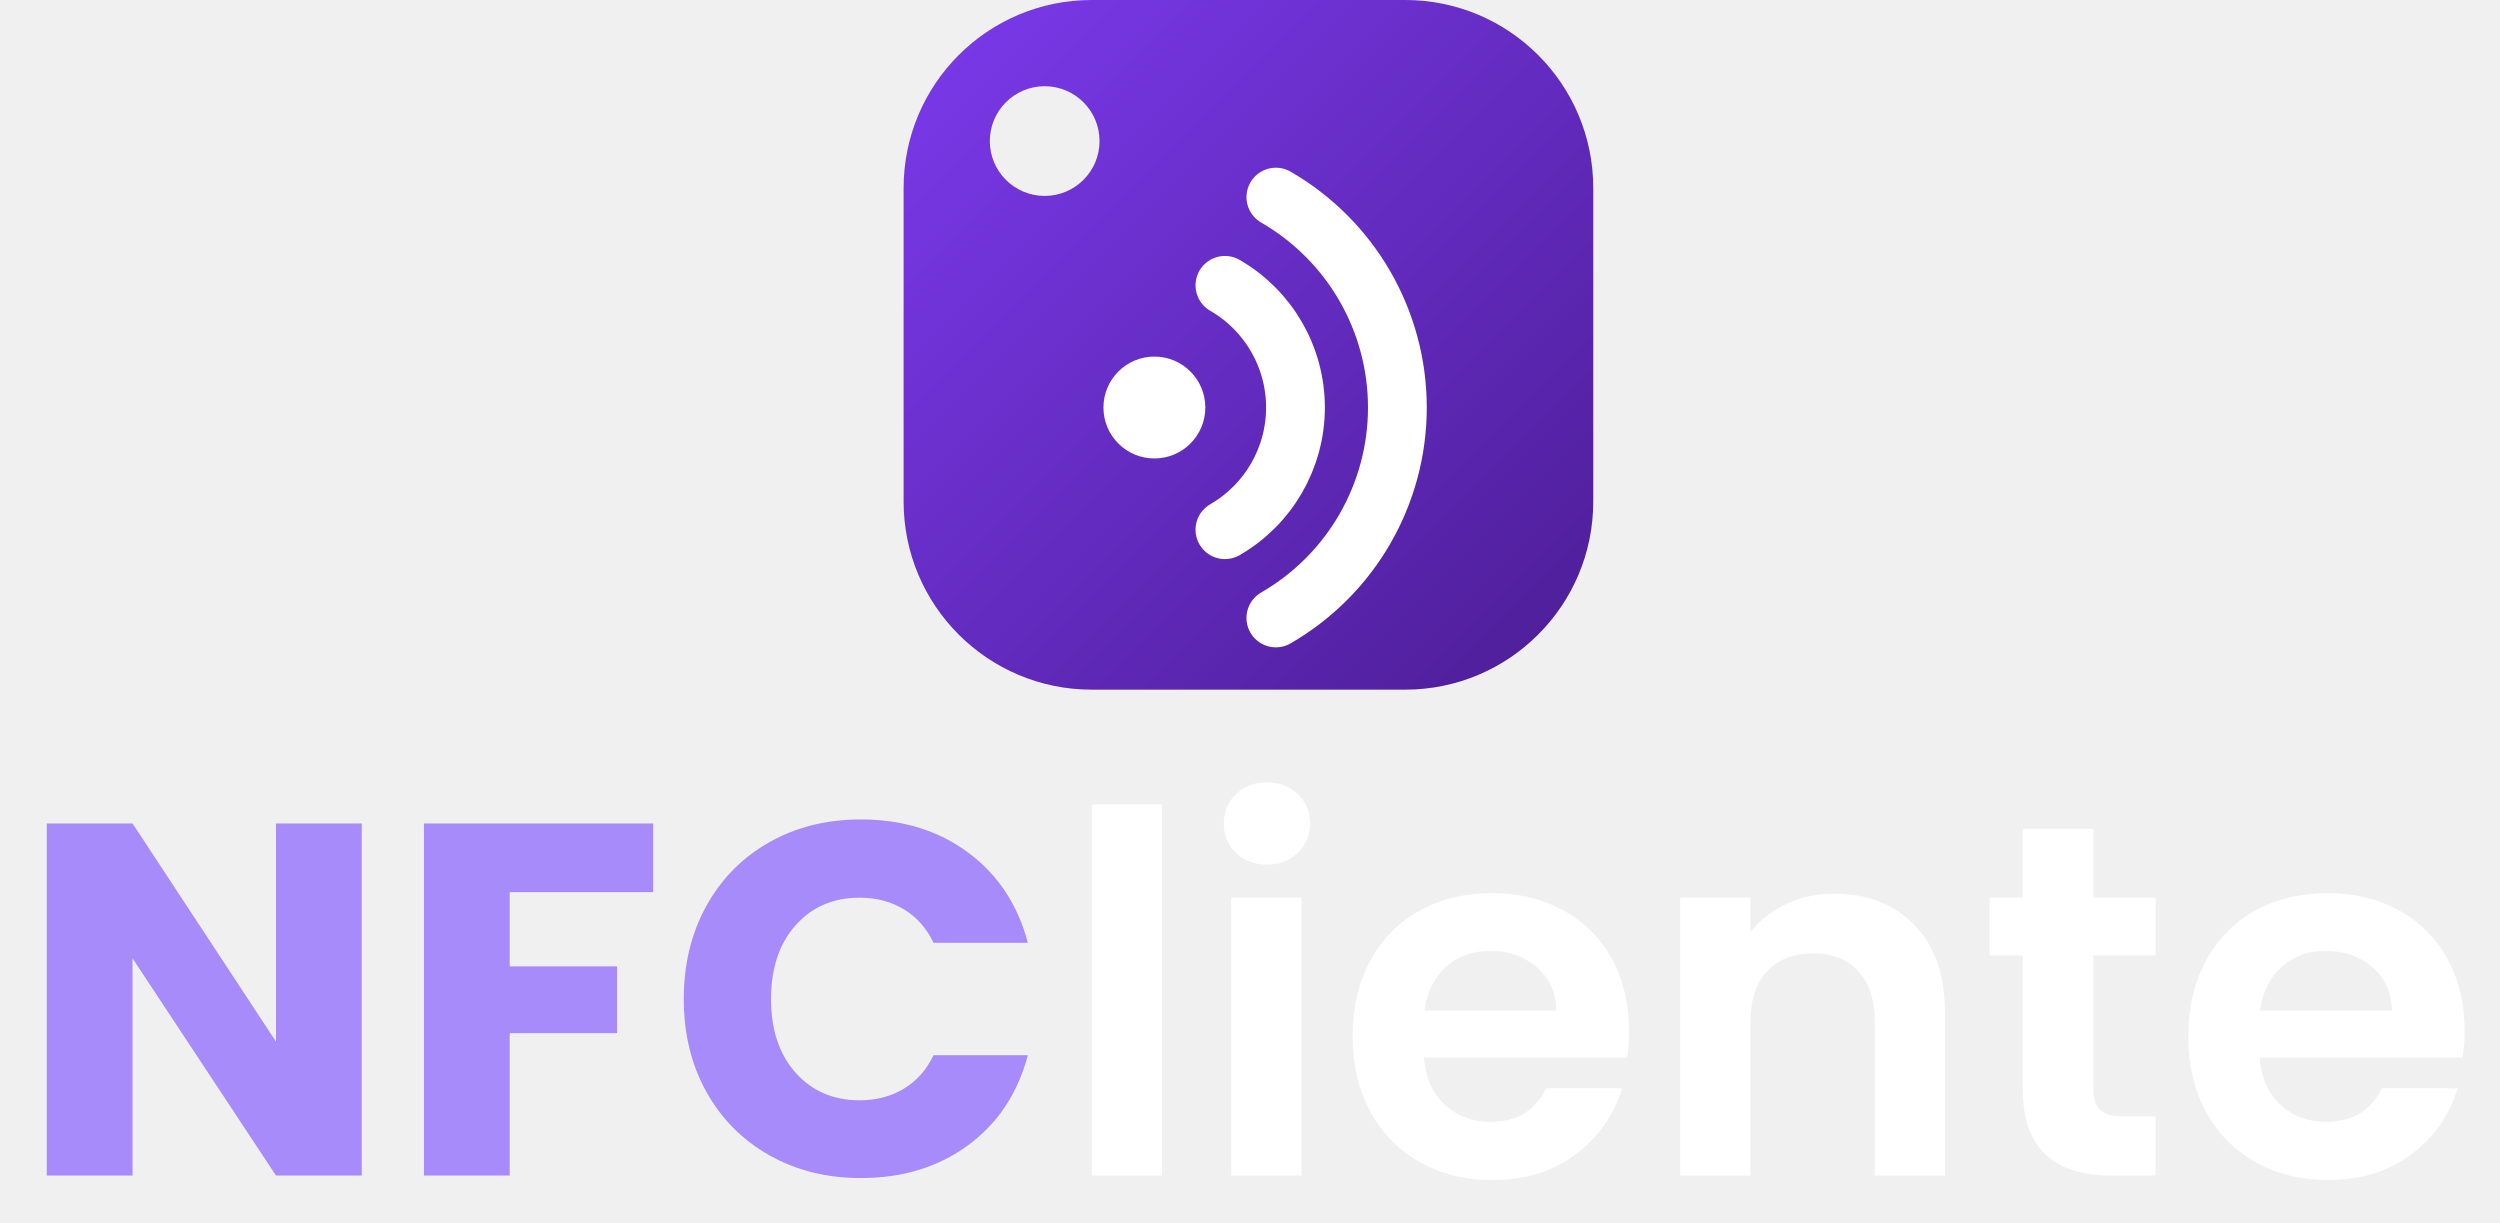
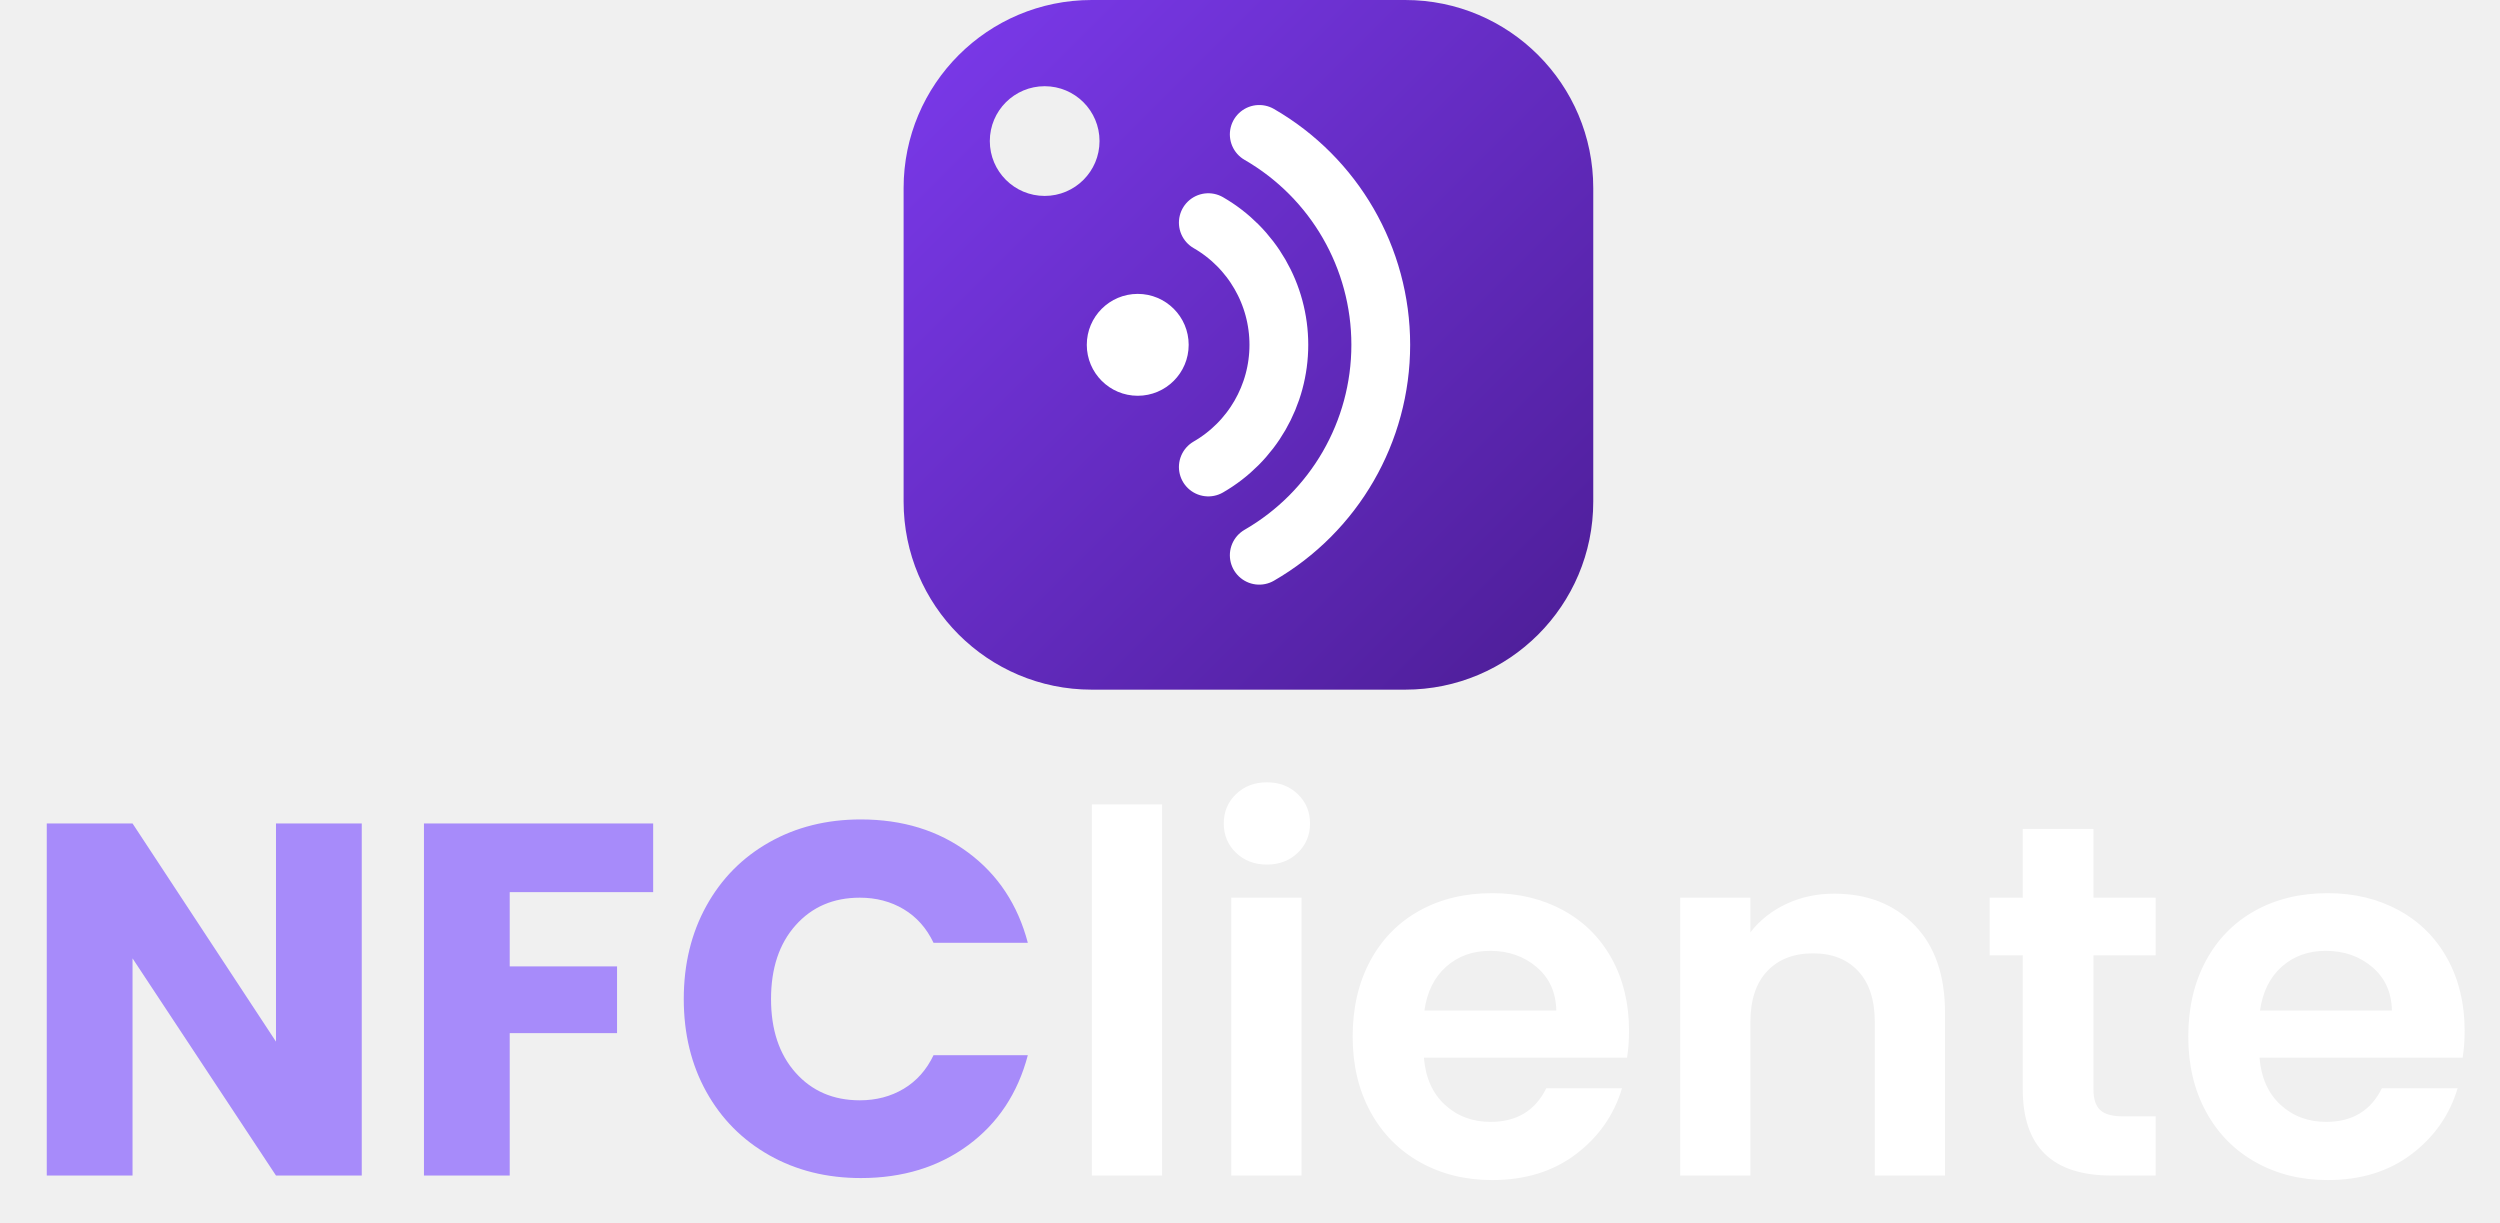
<svg xmlns="http://www.w3.org/2000/svg" viewBox="0 0 319 156" role="img" aria-label="NFCliente">
  <g transform="translate(109.30 -6)">
    <defs>
      <linearGradient id="gvTrue" x1="0" y1="0" x2="1" y2="1">
        <stop offset="0" stop-color="#7c3aed" />
        <stop offset="1" stop-color="#4c1d95" />
      </linearGradient>
      <mask id="mvTrue">
        <rect width="100" height="100" fill="#fff" />
        <circle cx="24" cy="24" r="7" fill="#000" />
      </mask>
    </defs>
    <rect x="6" y="6" width="88" height="88" rx="24" fill="url(#gvTrue)" mask="url(#mvTrue)" />
-     <circle cx="38" cy="58" r="6.5" fill="#fff" />
-     <path d="M47.00 42.41A18 18 0 0 1 47.00 73.59" fill="none" stroke="#fff" stroke-width="7.5" stroke-linecap="round" />
-     <path d="M53.50 31.15A31 31 0 0 1 53.50 84.85" fill="none" stroke="#fff" stroke-width="7.5" stroke-linecap="round" />
+     <circle cx="35.875" cy="50" r="6.5" fill="#fff" />
+     <path d="M44.88 34.41A18 18 0 0 1 44.88 65.59" fill="none" stroke="#fff" stroke-width="7.5" stroke-linecap="round" />
+     <path d="M51.38 23.15A31 31 0 0 1 51.38 76.85" fill="none" stroke="#fff" stroke-width="7.5" stroke-linecap="round" />
  </g>
  <g transform="translate(2 150)">
    <path d="M44.16 0.0H33.216L14.912 -27.712V0.0H3.968V-44.928H14.912L33.216 -17.088V-44.928H44.16ZM81.344 -44.928V-36.16H63.04V-26.688H76.736V-18.176H63.04V0.0H52.096V-44.928ZM107.84 -45.44Q115.84 -45.44 121.536 -41.216Q127.232 -36.992 129.152 -29.696H117.12Q115.776 -32.512 113.312 -33.984Q110.848 -35.456 107.712 -35.456Q102.656 -35.456 99.52 -31.936Q96.384 -28.416 96.384 -22.528Q96.384 -16.64 99.52 -13.12Q102.656 -9.6 107.712 -9.6Q110.848 -9.6 113.312 -11.072Q115.776 -12.544 117.12 -15.36H129.152Q127.232 -8.064 121.536 -3.872Q115.84 0.32 107.84 0.32Q101.312 0.32 96.16 -2.592Q91.008 -5.504 88.128 -10.688Q85.248 -15.872 85.248 -22.528Q85.248 -29.184 88.128 -34.4Q91.008 -39.616 96.16 -42.528Q101.312 -45.44 107.84 -45.44Z" fill="#a78bfa" />
    <path d="M146.28 -47.36V0.0H137.32V-47.36ZM154.152 -44.928Q154.152 -47.168 155.72 -48.672Q157.288 -50.176 159.656 -50.176Q162.024 -50.176 163.592 -48.672Q165.16 -47.168 165.16 -44.928Q165.16 -42.688 163.592 -41.184Q162.024 -39.68 159.656 -39.68Q157.288 -39.68 155.72 -41.184Q154.152 -42.688 154.152 -44.928ZM164.072 -35.456V0.0H155.112V-35.456ZM205.608 -15.04H179.688Q180.008 -11.2 182.376 -9.024Q184.744 -6.848 188.2 -6.848Q193.192 -6.848 195.304 -11.136H204.968Q203.432 -6.016 199.08 -2.72Q194.728 0.576 188.392 0.576Q183.272 0.576 179.208 -1.696Q175.144 -3.968 172.872 -8.128Q170.6 -12.288 170.6 -17.728Q170.6 -23.232 172.84 -27.392Q175.08 -31.552 179.112 -33.792Q183.144 -36.032 188.392 -36.032Q193.448 -36.032 197.448 -33.856Q201.448 -31.68 203.656 -27.68Q205.864 -23.68 205.864 -18.496Q205.864 -16.576 205.608 -15.04ZM196.584 -21.056Q196.52 -24.512 194.088 -26.592Q191.656 -28.672 188.136 -28.672Q184.808 -28.672 182.536 -26.656Q180.264 -24.64 179.752 -21.056ZM246.184 -20.8V0.0H237.224V-19.584Q237.224 -23.808 235.112 -26.08Q233.0 -28.352 229.352 -28.352Q225.64 -28.352 223.496 -26.08Q221.352 -23.808 221.352 -19.584V0.0H212.392V-35.456H221.352V-31.04Q223.144 -33.344 225.928 -34.656Q228.712 -35.968 232.04 -35.968Q238.376 -35.968 242.28 -31.968Q246.184 -27.968 246.184 -20.8ZM265.128 -28.096V-10.944Q265.128 -9.152 265.992 -8.352Q266.856 -7.552 268.904 -7.552H273.064V0.0H267.432Q256.104 0.0 256.104 -11.008V-28.096H251.88V-35.456H256.104V-44.224H265.128V-35.456H273.064V-28.096ZM312.232 -15.04H286.312Q286.632 -11.2 289 -9.024Q291.368 -6.848 294.824 -6.848Q299.816 -6.848 301.928 -11.136H311.592Q310.056 -6.016 305.704 -2.72Q301.352 0.576 295.016 0.576Q289.896 0.576 285.832 -1.696Q281.768 -3.968 279.496 -8.128Q277.224 -12.288 277.224 -17.728Q277.224 -23.232 279.464 -27.392Q281.704 -31.552 285.736 -33.792Q289.768 -36.032 295.016 -36.032Q300.072 -36.032 304.072 -33.856Q308.072 -31.68 310.28 -27.68Q312.488 -23.68 312.488 -18.496Q312.488 -16.576 312.232 -15.04ZM303.208 -21.056Q303.144 -24.512 300.712 -26.592Q298.28 -28.672 294.76 -28.672Q291.432 -28.672 289.16 -26.656Q286.888 -24.64 286.376 -21.056Z" fill="#fff" />
  </g>
</svg>
